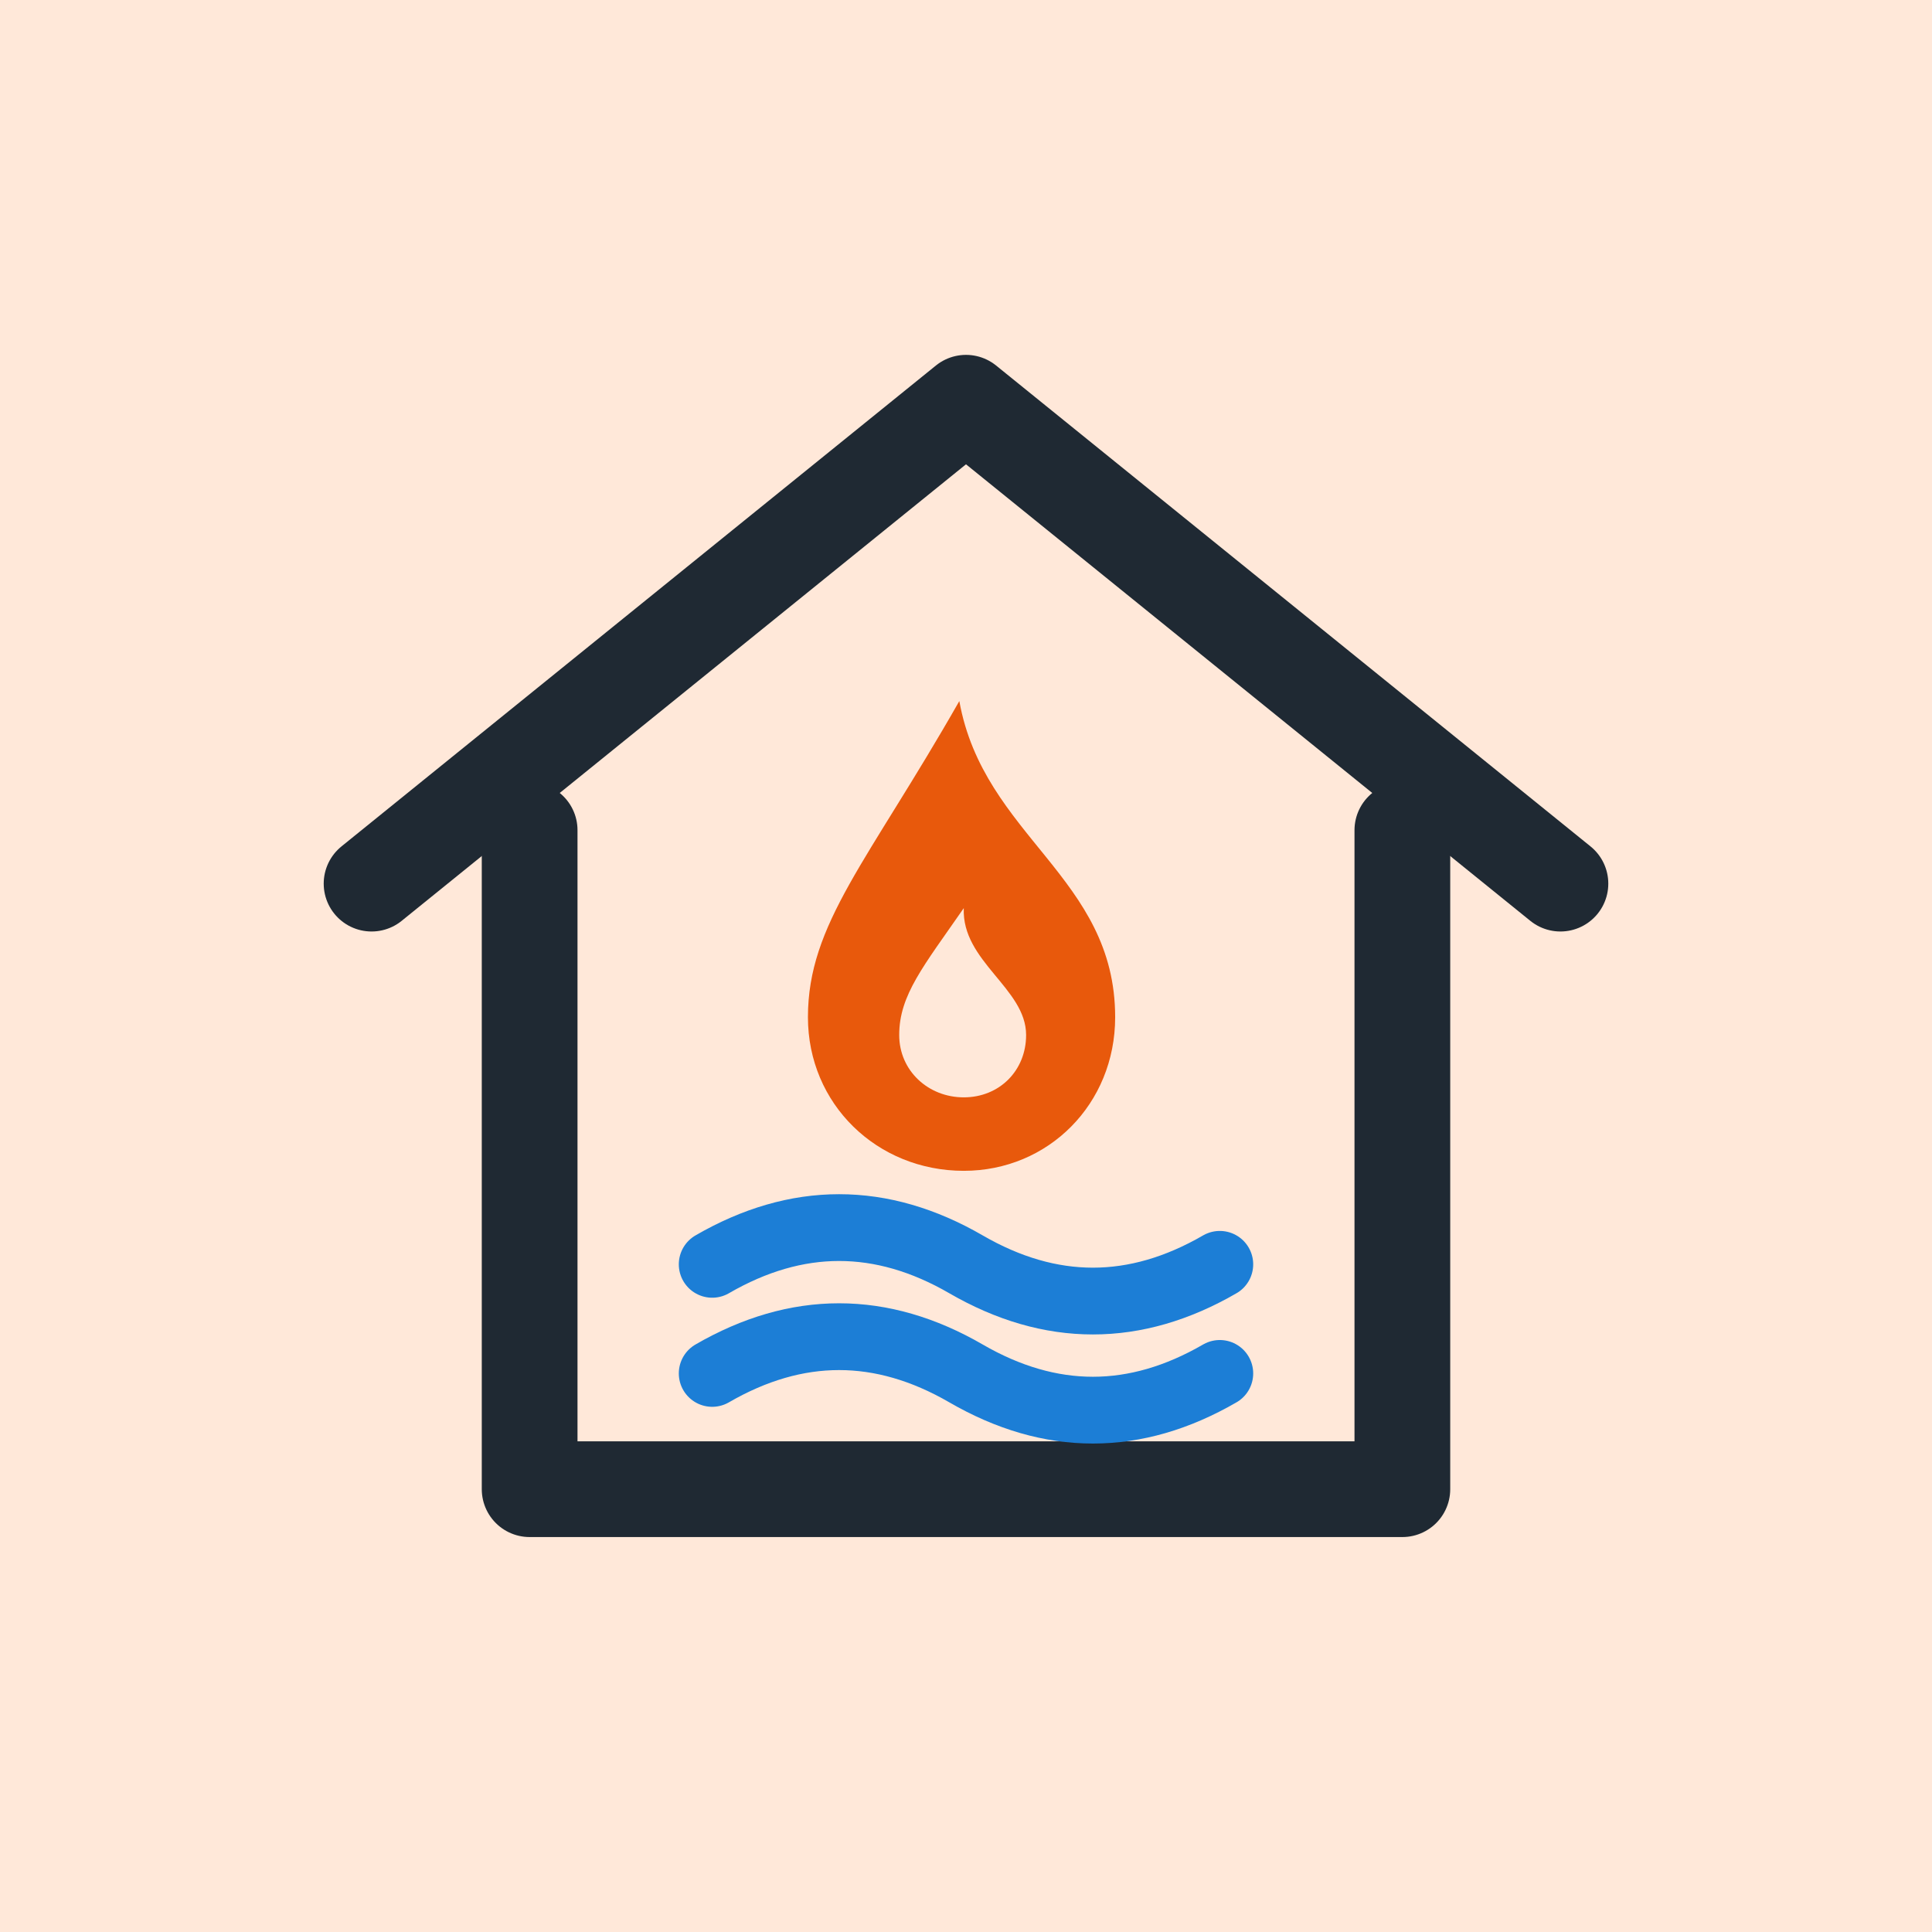
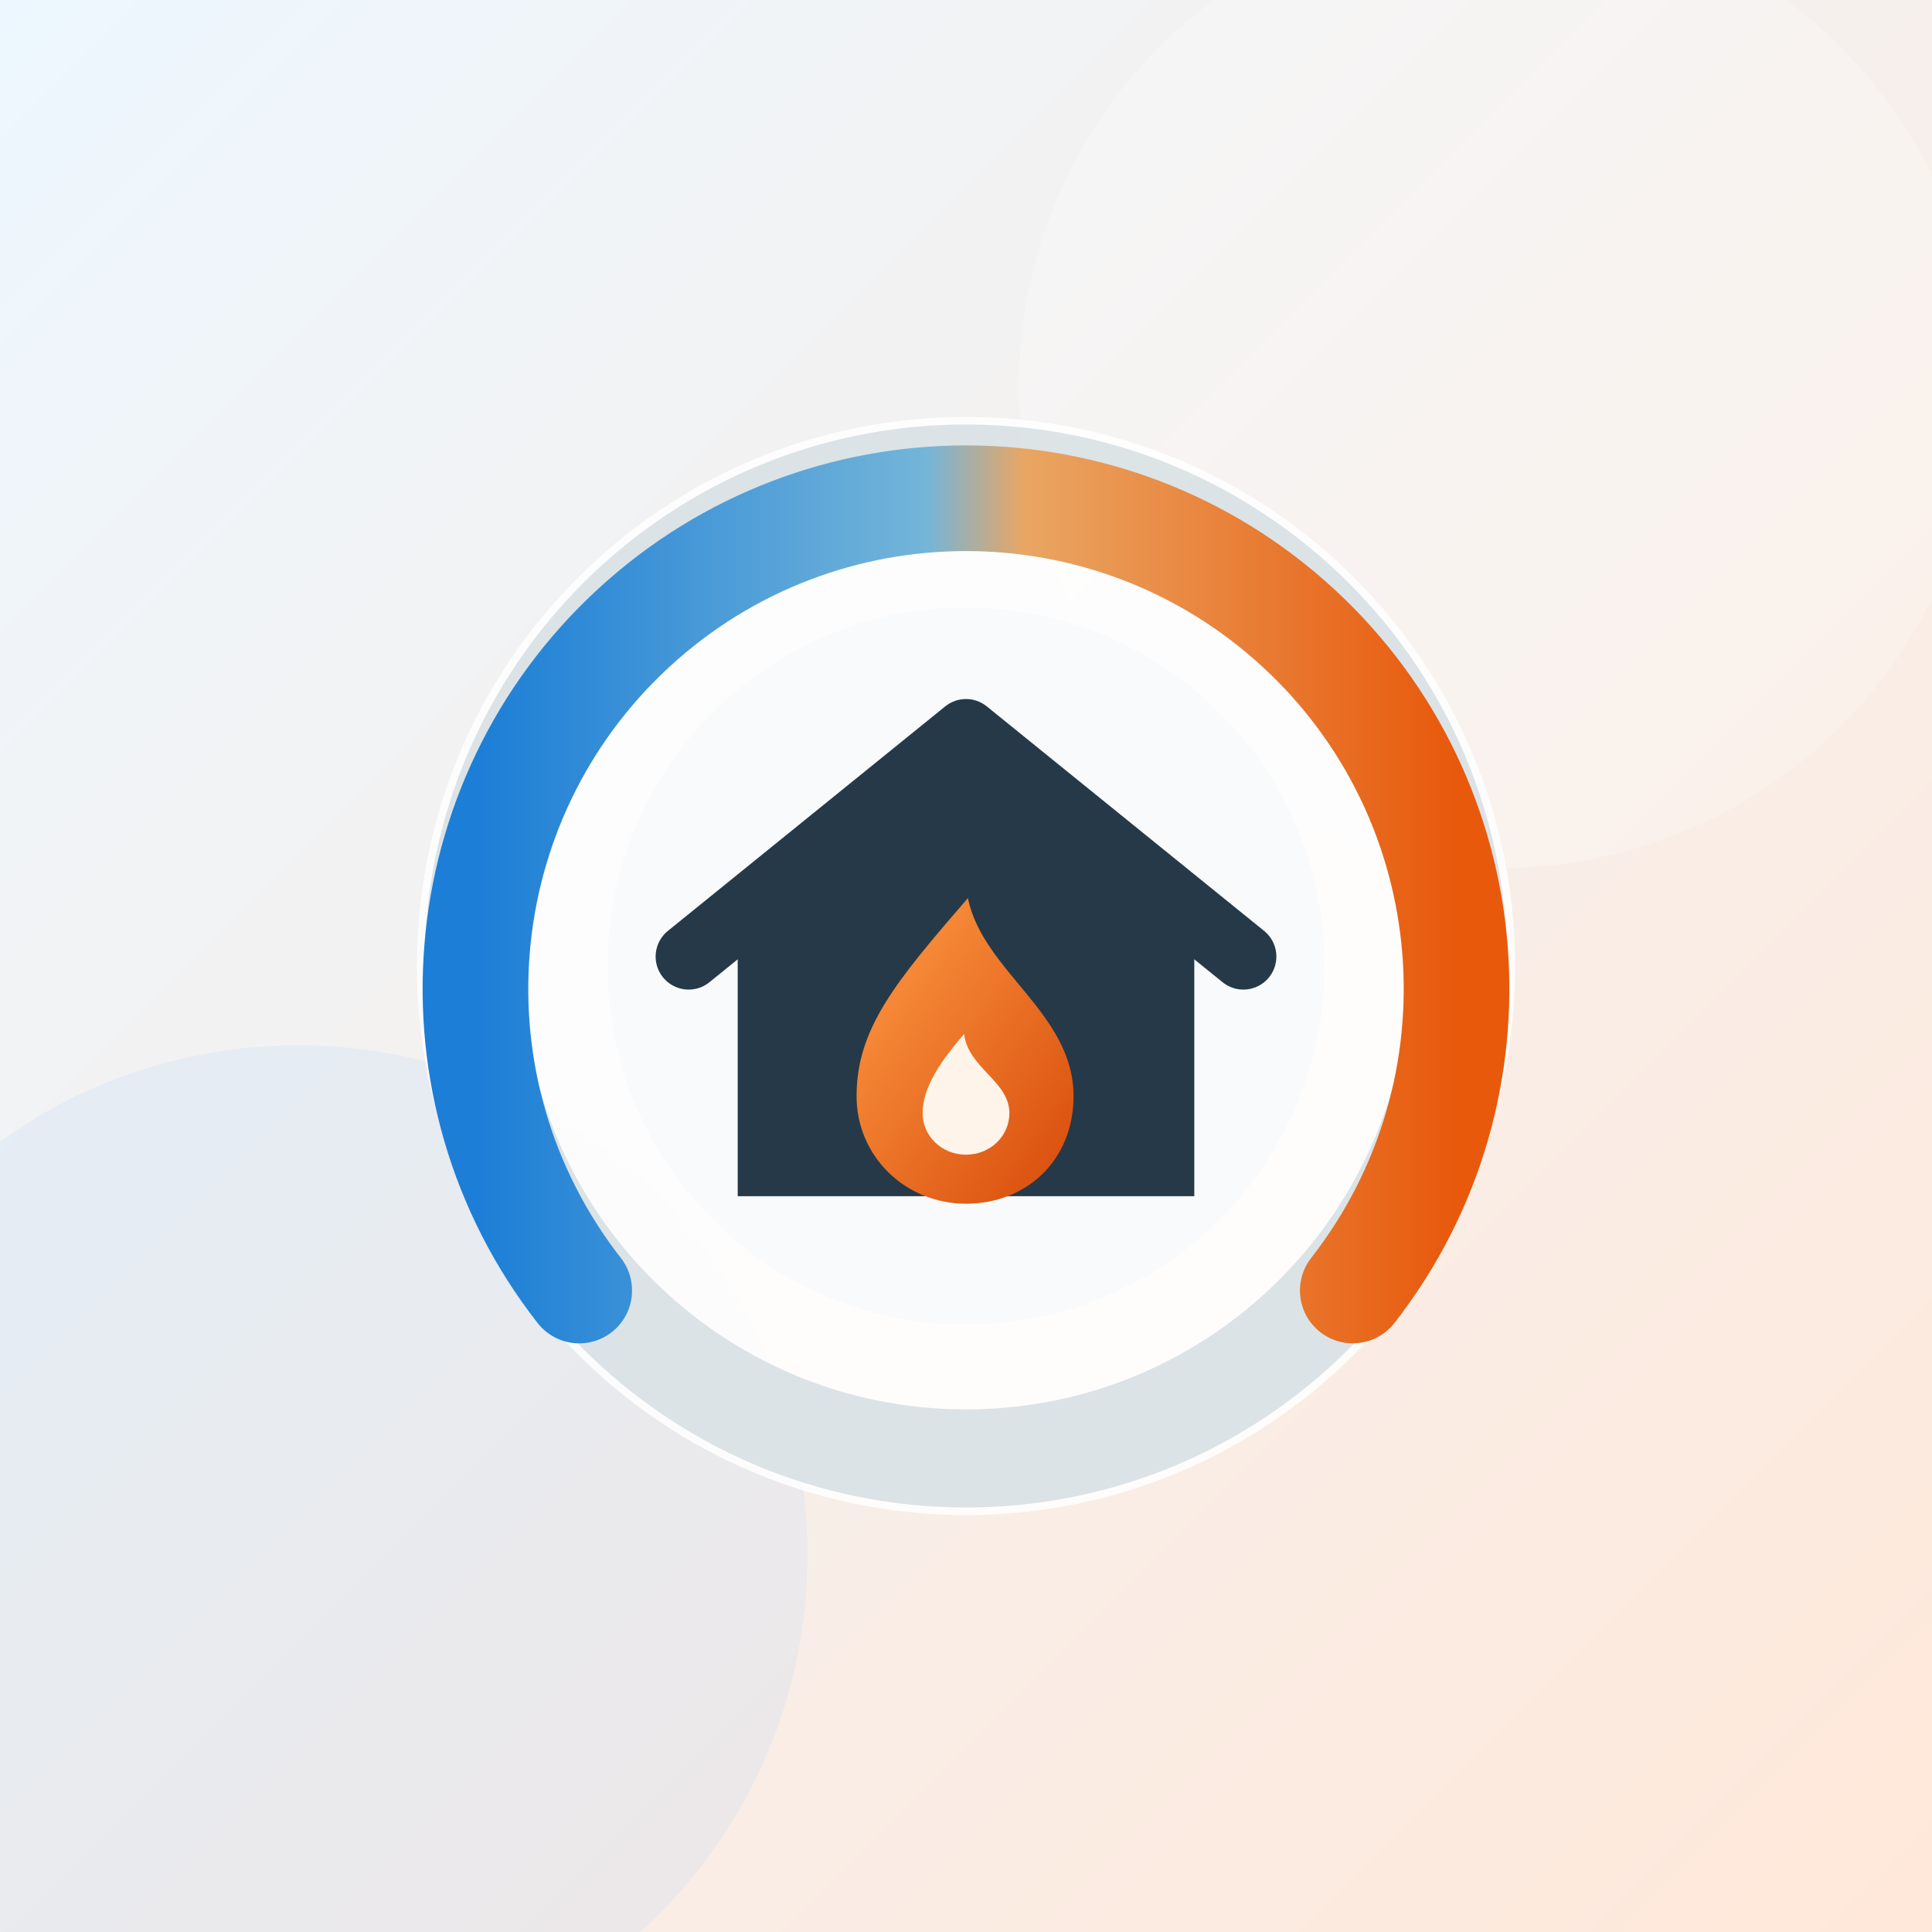
<svg xmlns="http://www.w3.org/2000/svg" width="1024" height="1024" viewBox="0 0 1024 1024">
-   <path fill="#FFE8D9" d="M0 0h1024v1024H0z" />
-   <g transform="translate(512 512) scale(1.18) translate(-512 -512)">
-     <g fill="none" stroke="#1F2933" stroke-width="43" stroke-linecap="round" stroke-linejoin="round">
-       <path d="M245 475 512 259 779 475" />
-       <path d="M316 451v296h392V451" />
-     </g>
-     <path fill="#E8590C" d="M509 393c11 61 70 79 70 142 0 39-30 69-68 69-39 0-70-30-70-69 0-42 27-70 68-142Z" />
-     <path fill="#FFE8D9" d="M511 486c-1 24 28 36 28 57 0 16-12 28-28 28s-29-12-29-28c0-18 11-31 29-57Z" />
-     <g fill="none" stroke="#1C7ED6" stroke-width="30" stroke-linecap="round">
-       <path d="M398 646c38-22 76-22 114 0s76 22 114 0" />
-       <path d="M398 695c38-22 76-22 114 0s76 22 114 0" />
-     </g>
-   </g>
+   <defs>
+     <linearGradient id="bg" x1="0" y1="0" x2="1" y2="1">
+       <stop stop-color="#EDF7FF" />
+       <stop offset="1" stop-color="#FFE8D9" />
+     </linearGradient>
+     <linearGradient id="dial" x1="0" y1="0" x2="1" y2="0">
+       <stop stop-color="#1C7ED6" />
+       <stop offset=".46" stop-color="#74B5D9" />
+       <stop offset=".56" stop-color="#E9A663" />
+       <stop offset="1" stop-color="#E8590C" />
+     </linearGradient>
+     <linearGradient id="flame" x1="0" y1="0" x2="1" y2="1">
+       <stop stop-color="#FF9C45" />
+       <stop offset="1" stop-color="#D74A0A" />
+     </linearGradient>
+   </defs>
+   <rect width="1024" height="1024" fill="url(#bg)" />
+   <circle cx="795" cy="205" r="255" fill="#FFFFFF" opacity=".22" />
+   <circle cx="158" cy="824" r="270" fill="#7CC3FF" opacity=".11" />
+   <circle cx="512" cy="512" r="291" fill="#FFFFFF" opacity=".87" />
+   <circle cx="512" cy="512" r="261" fill="none" stroke="#C9D4D9" stroke-width="52" opacity=".64" />
+   <path d="M307 684 A260 260 0 1 1 717 684" fill="none" stroke="url(#dial)" stroke-width="56" stroke-linecap="round" />
+   <circle cx="512" cy="512" r="190" fill="#F8FAFB" />
+   <path d="M391 502 512 405 633 502v132H391Z" fill="#263948" />
+   <path d="M365 507 512 388 659 507" fill="none" stroke="#263948" stroke-width="35" stroke-linecap="round" stroke-linejoin="round" />
+   <path d="M513 476c8 39 56 61 56 105 0 34-25 57-57 57s-58-25-58-57c0-36 21-61 59-105Z" fill="url(#flame)" />
+   <path d="M511 548c2 18 24 25 24 42 0 12-10 22-23 22s-23-10-23-22c0-14 10-28 22-42Z" fill="#FFF4E9" />
</svg>
